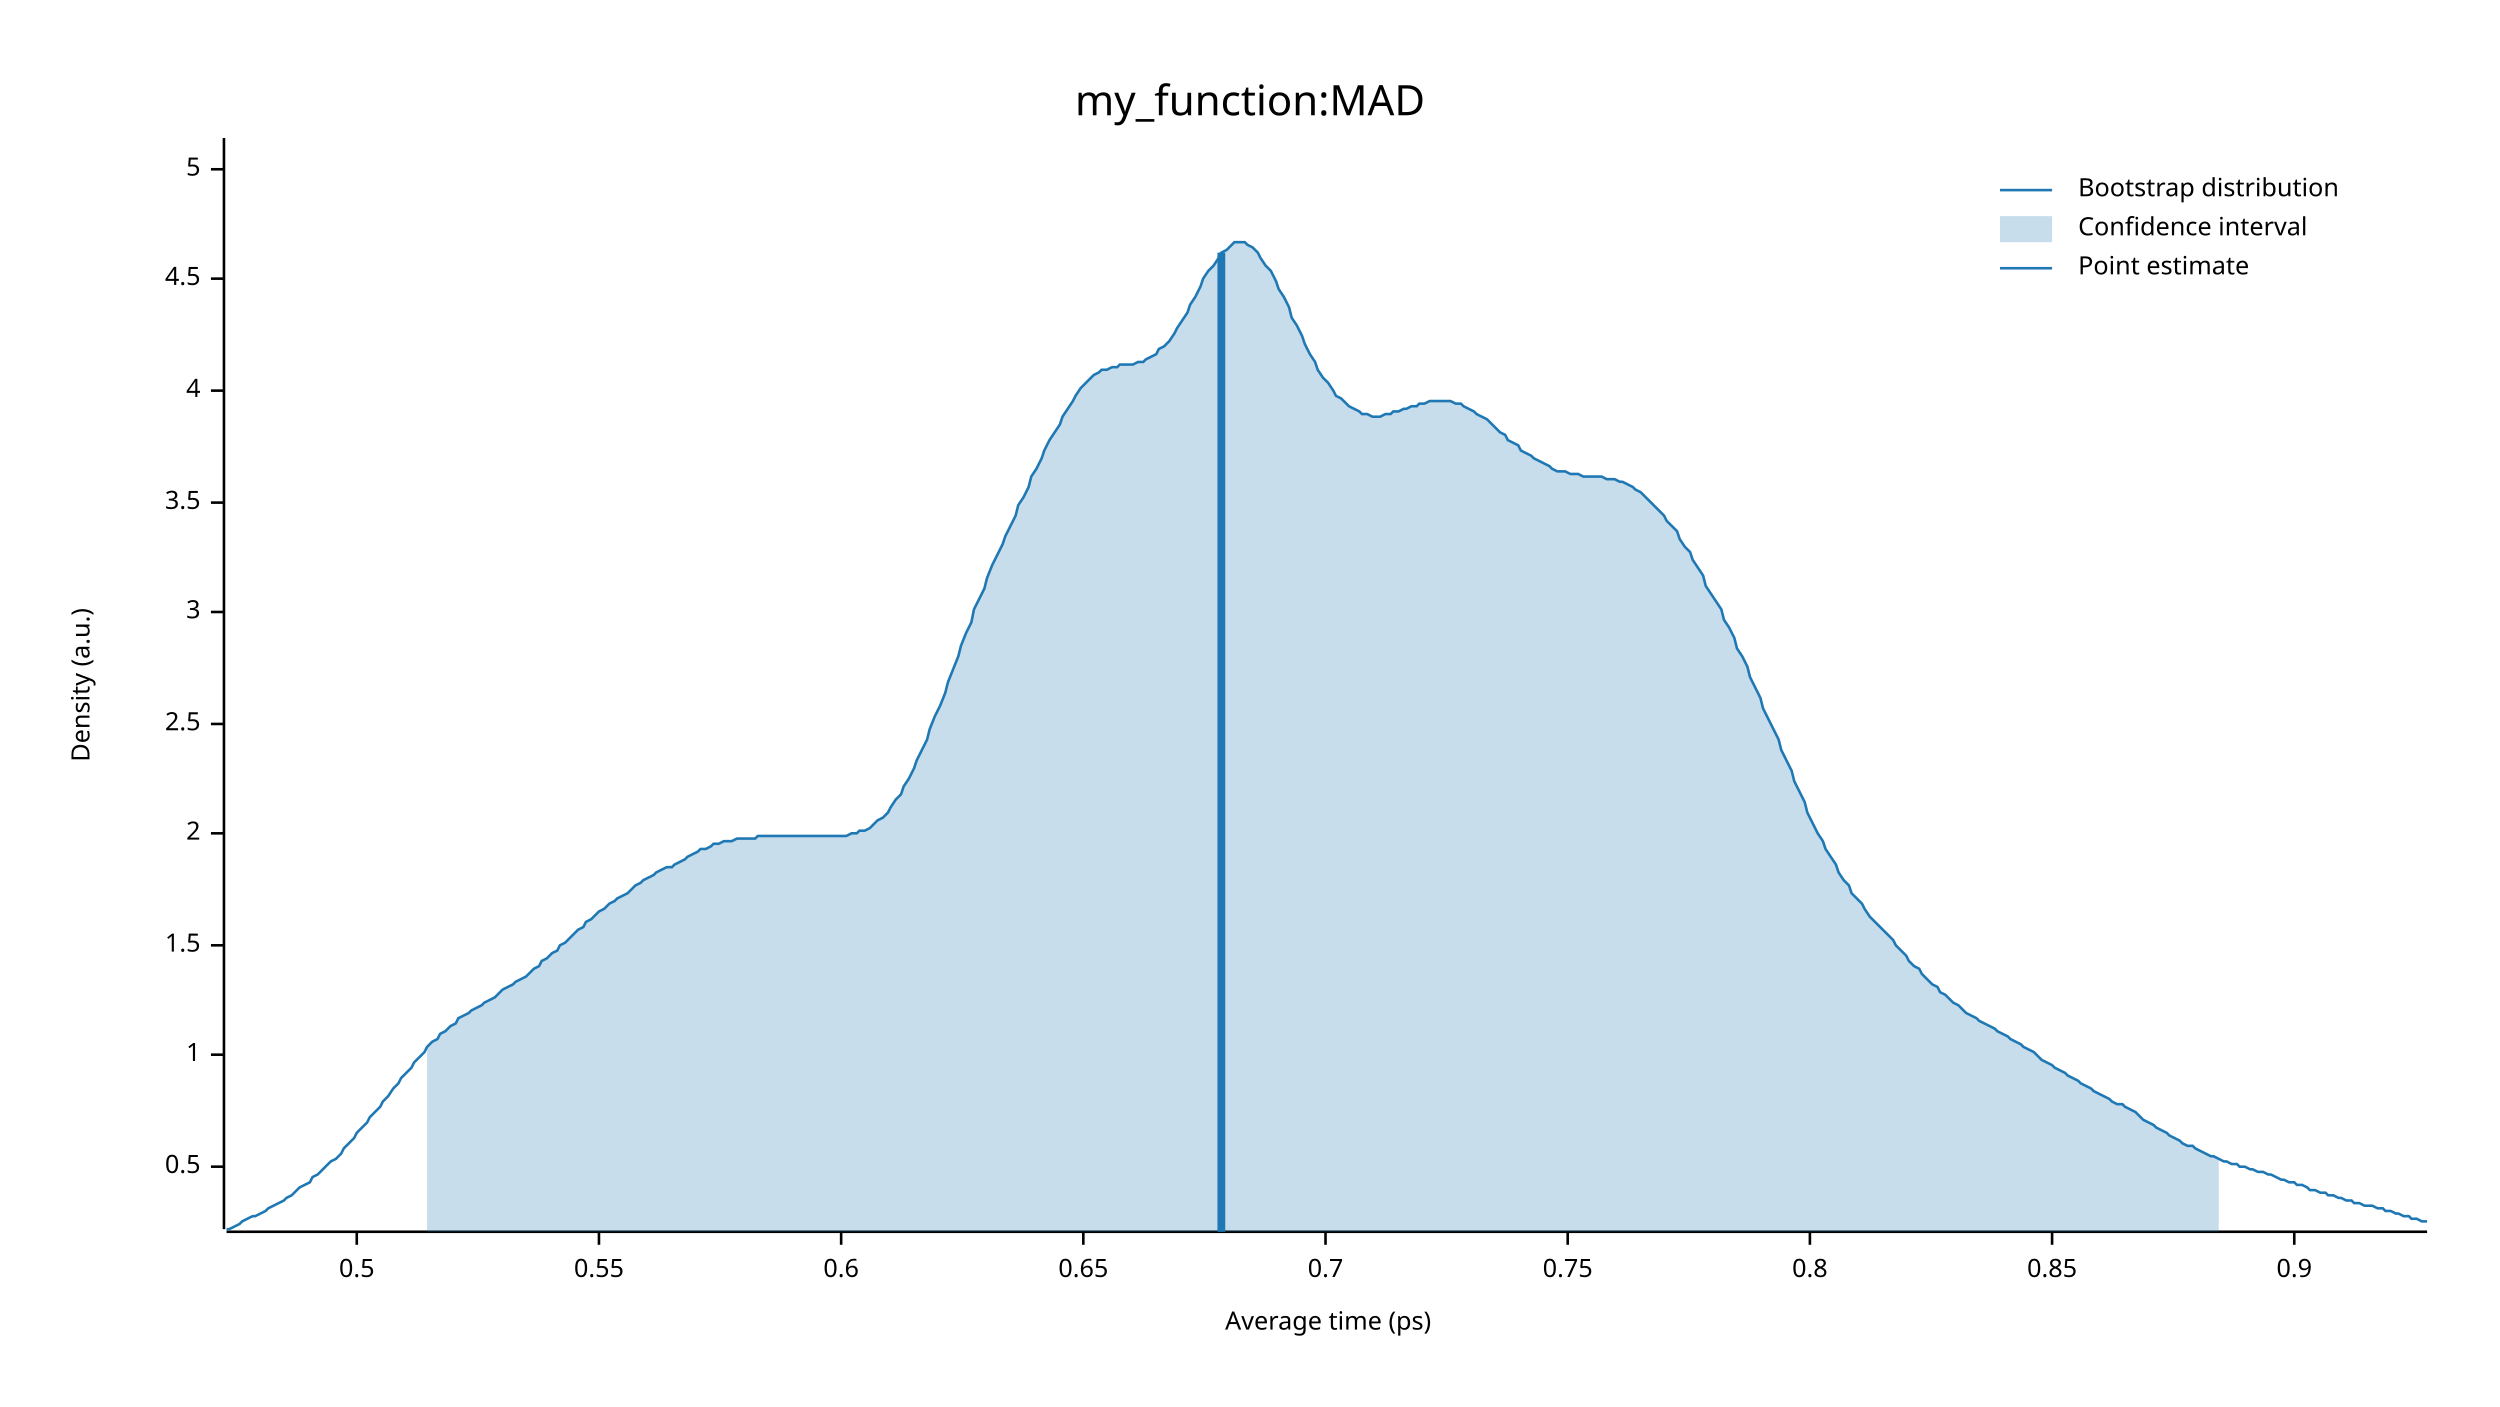
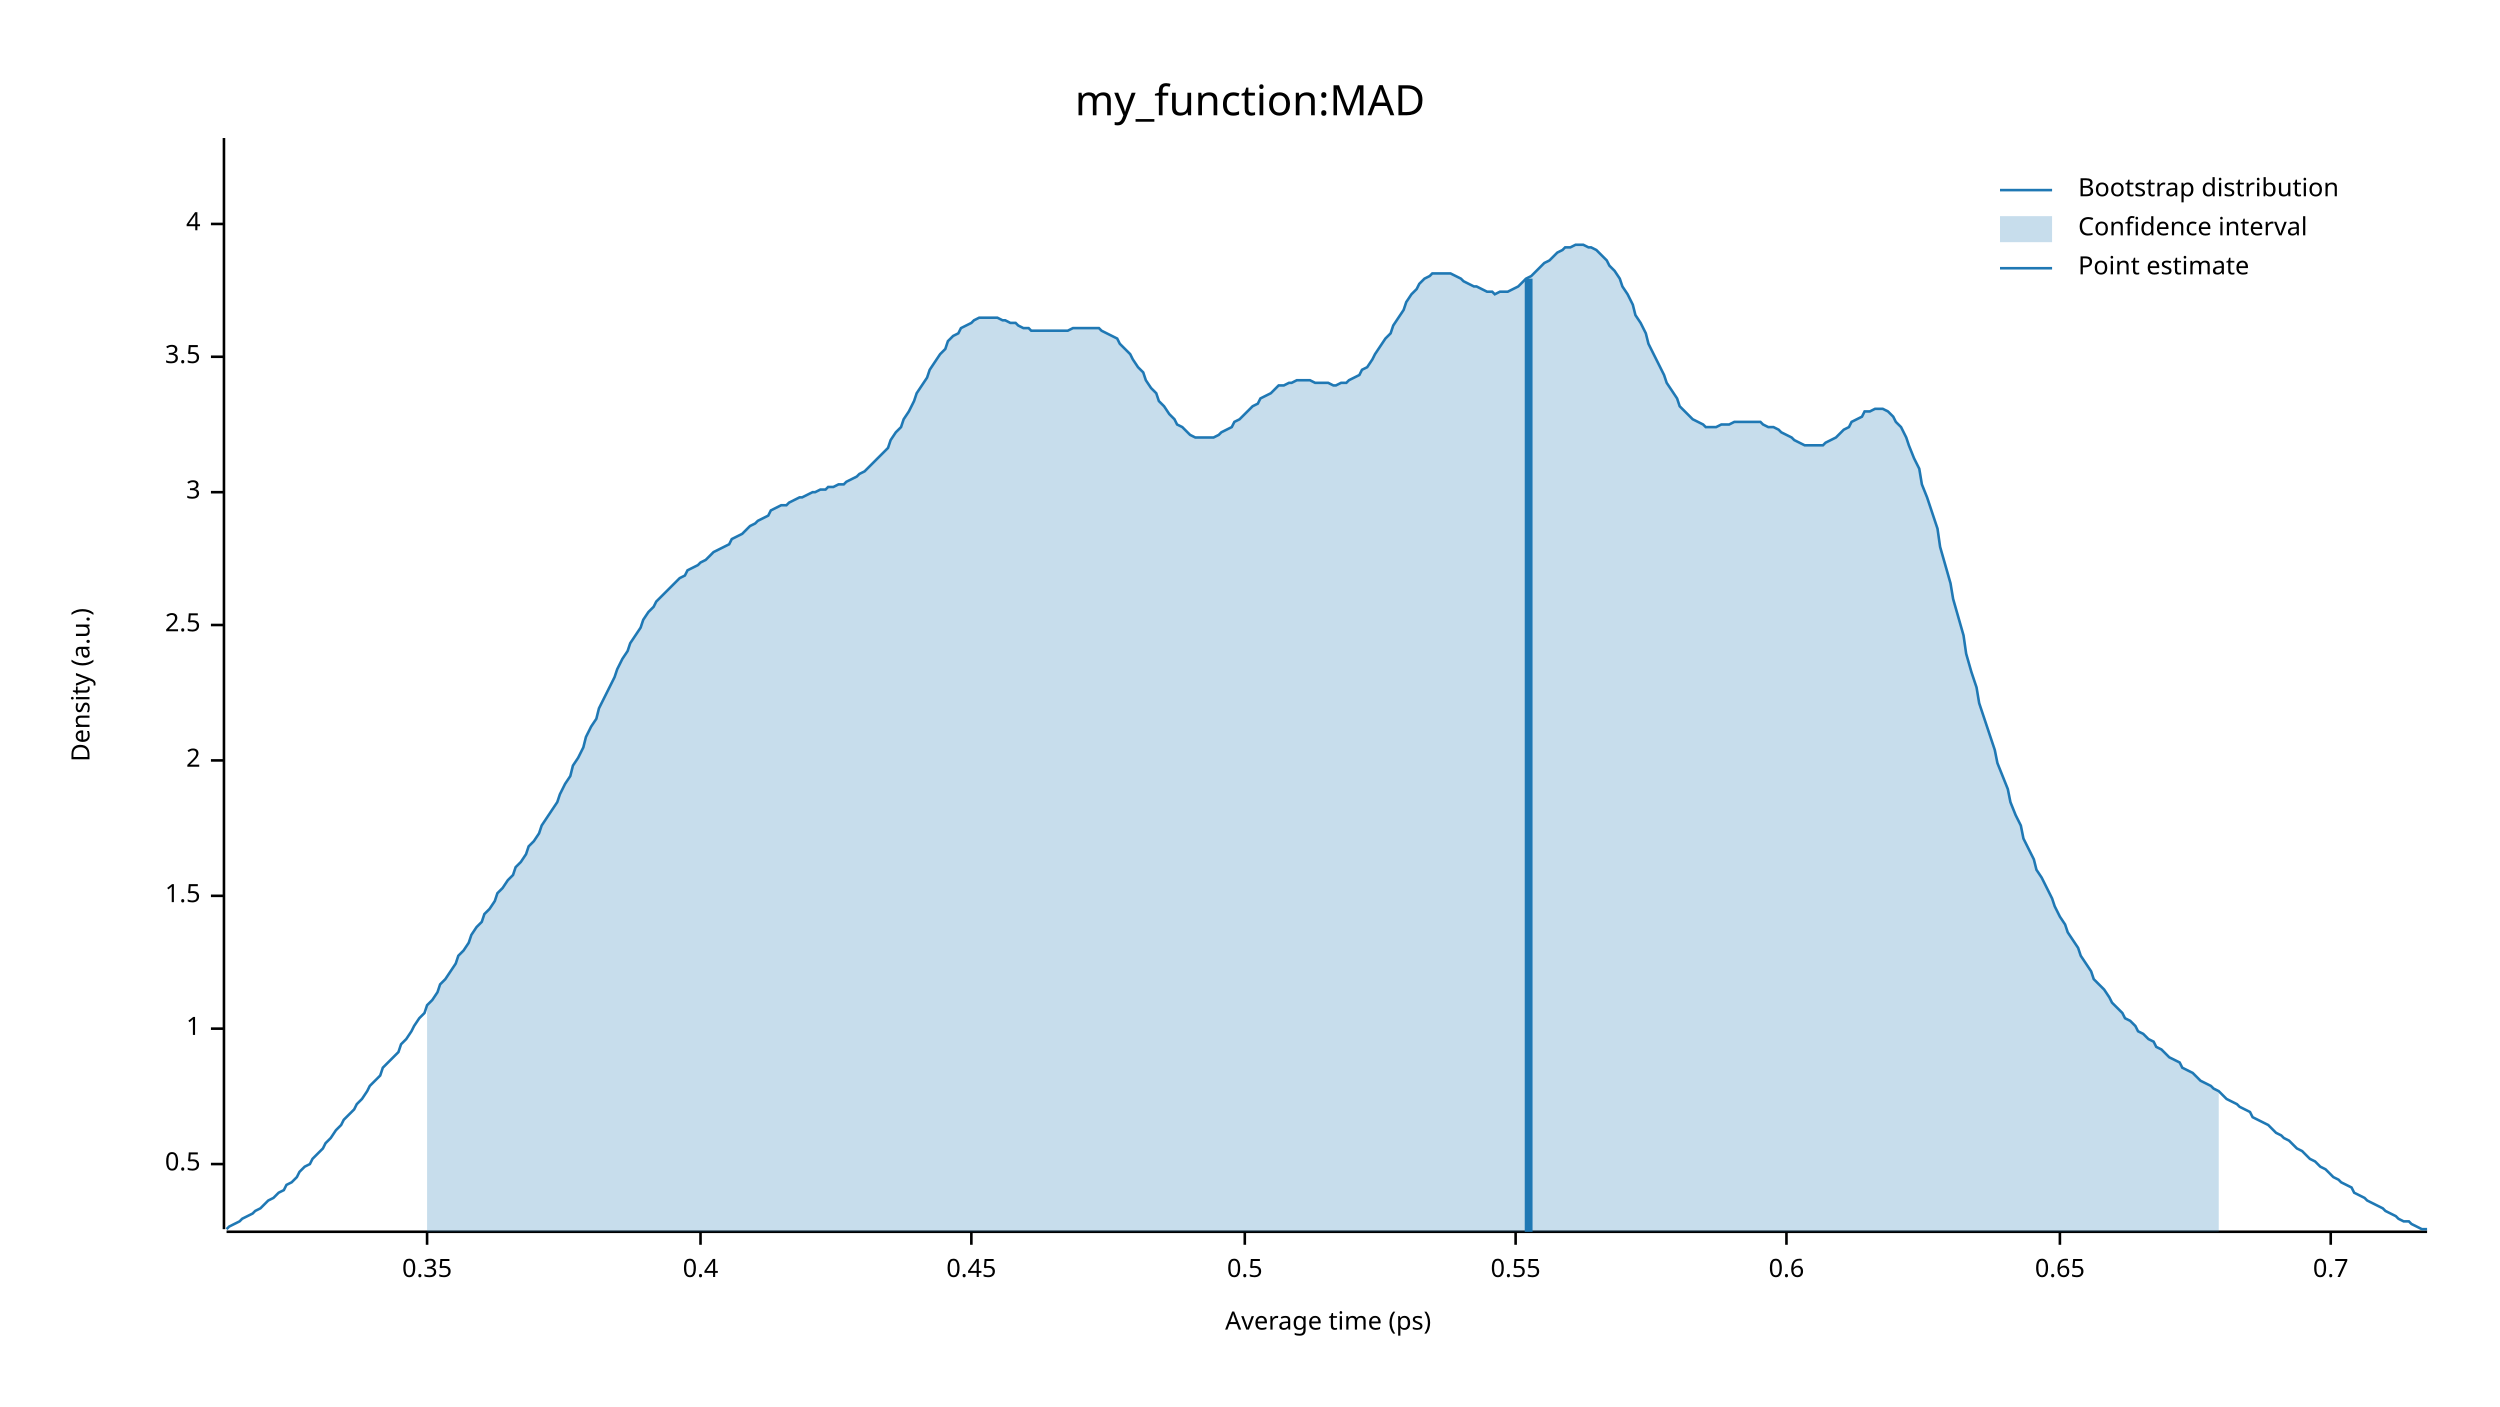
<svg xmlns="http://www.w3.org/2000/svg" width="960" height="540" viewBox="0 0 960 540">
  <text x="480" y="32" dy="0.76em" text-anchor="middle" font-family="sans-serif" font-size="16.129" opacity="1" fill="#000000">
my_function:MAD
</text>
  <text x="27" y="263" dy="0.76em" text-anchor="middle" font-family="sans-serif" font-size="9.677" opacity="1" fill="#000000" transform="rotate(270, 27, 263)">
Density (a.u.)
</text>
  <text x="510" y="513" dy="-0.5ex" text-anchor="middle" font-family="sans-serif" font-size="9.677" opacity="1" fill="#000000">
Average time (ps)
</text>
  <polyline fill="none" opacity="1" stroke="#000000" stroke-width="1" points="86,53 86,472 " />
-   <text x="77" y="448" dy="0.5ex" text-anchor="end" font-family="sans-serif" font-size="9.677" opacity="1" fill="#000000">
+   <text x="77" y="447" dy="0.5ex" text-anchor="end" font-family="sans-serif" font-size="9.677" opacity="1" fill="#000000">
0.5
</text>
-   <polyline fill="none" opacity="1" stroke="#000000" stroke-width="1" points="81,448 86,448 " />
-   <text x="77" y="405" dy="0.5ex" text-anchor="end" font-family="sans-serif" font-size="9.677" opacity="1" fill="#000000">
+   <polyline fill="none" opacity="1" stroke="#000000" stroke-width="1" points="81,447 86,447 " />
+   <text x="77" y="395" dy="0.5ex" text-anchor="end" font-family="sans-serif" font-size="9.677" opacity="1" fill="#000000">
1
</text>
-   <polyline fill="none" opacity="1" stroke="#000000" stroke-width="1" points="81,405 86,405 " />
-   <text x="77" y="363" dy="0.5ex" text-anchor="end" font-family="sans-serif" font-size="9.677" opacity="1" fill="#000000">
+   <polyline fill="none" opacity="1" stroke="#000000" stroke-width="1" points="81,395 86,395 " />
+   <text x="77" y="344" dy="0.5ex" text-anchor="end" font-family="sans-serif" font-size="9.677" opacity="1" fill="#000000">
1.5
</text>
-   <polyline fill="none" opacity="1" stroke="#000000" stroke-width="1" points="81,363 86,363 " />
-   <text x="77" y="320" dy="0.5ex" text-anchor="end" font-family="sans-serif" font-size="9.677" opacity="1" fill="#000000">
+   <polyline fill="none" opacity="1" stroke="#000000" stroke-width="1" points="81,344 86,344 " />
+   <text x="77" y="292" dy="0.5ex" text-anchor="end" font-family="sans-serif" font-size="9.677" opacity="1" fill="#000000">
2
</text>
-   <polyline fill="none" opacity="1" stroke="#000000" stroke-width="1" points="81,320 86,320 " />
-   <text x="77" y="278" dy="0.5ex" text-anchor="end" font-family="sans-serif" font-size="9.677" opacity="1" fill="#000000">
+   <polyline fill="none" opacity="1" stroke="#000000" stroke-width="1" points="81,292 86,292 " />
+   <text x="77" y="240" dy="0.5ex" text-anchor="end" font-family="sans-serif" font-size="9.677" opacity="1" fill="#000000">
2.5
</text>
-   <polyline fill="none" opacity="1" stroke="#000000" stroke-width="1" points="81,278 86,278 " />
-   <text x="77" y="235" dy="0.5ex" text-anchor="end" font-family="sans-serif" font-size="9.677" opacity="1" fill="#000000">
+   <polyline fill="none" opacity="1" stroke="#000000" stroke-width="1" points="81,240 86,240 " />
+   <text x="77" y="189" dy="0.5ex" text-anchor="end" font-family="sans-serif" font-size="9.677" opacity="1" fill="#000000">
3
</text>
-   <polyline fill="none" opacity="1" stroke="#000000" stroke-width="1" points="81,235 86,235 " />
-   <text x="77" y="193" dy="0.5ex" text-anchor="end" font-family="sans-serif" font-size="9.677" opacity="1" fill="#000000">
+   <polyline fill="none" opacity="1" stroke="#000000" stroke-width="1" points="81,189 86,189 " />
+   <text x="77" y="137" dy="0.5ex" text-anchor="end" font-family="sans-serif" font-size="9.677" opacity="1" fill="#000000">
3.5
</text>
-   <polyline fill="none" opacity="1" stroke="#000000" stroke-width="1" points="81,193 86,193 " />
-   <text x="77" y="150" dy="0.5ex" text-anchor="end" font-family="sans-serif" font-size="9.677" opacity="1" fill="#000000">
+   <polyline fill="none" opacity="1" stroke="#000000" stroke-width="1" points="81,137 86,137 " />
+   <text x="77" y="86" dy="0.5ex" text-anchor="end" font-family="sans-serif" font-size="9.677" opacity="1" fill="#000000">
4
</text>
-   <polyline fill="none" opacity="1" stroke="#000000" stroke-width="1" points="81,150 86,150 " />
-   <text x="77" y="107" dy="0.5ex" text-anchor="end" font-family="sans-serif" font-size="9.677" opacity="1" fill="#000000">
- 4.5
+   <polyline fill="none" opacity="1" stroke="#000000" stroke-width="1" points="81,86 86,86 " />
+   <polyline fill="none" opacity="1" stroke="#000000" stroke-width="1" points="87,473 932,473 " />
+   <text x="164" y="483" dy="0.76em" text-anchor="middle" font-family="sans-serif" font-size="9.677" opacity="1" fill="#000000">
+ 0.35
</text>
-   <polyline fill="none" opacity="1" stroke="#000000" stroke-width="1" points="81,107 86,107 " />
-   <text x="77" y="65" dy="0.5ex" text-anchor="end" font-family="sans-serif" font-size="9.677" opacity="1" fill="#000000">
- 5
+   <polyline fill="none" opacity="1" stroke="#000000" stroke-width="1" points="164,473 164,478 " />
+   <text x="269" y="483" dy="0.76em" text-anchor="middle" font-family="sans-serif" font-size="9.677" opacity="1" fill="#000000">
+ 0.4
</text>
-   <polyline fill="none" opacity="1" stroke="#000000" stroke-width="1" points="81,65 86,65 " />
-   <polyline fill="none" opacity="1" stroke="#000000" stroke-width="1" points="87,473 932,473 " />
-   <text x="137" y="483" dy="0.76em" text-anchor="middle" font-family="sans-serif" font-size="9.677" opacity="1" fill="#000000">
+   <polyline fill="none" opacity="1" stroke="#000000" stroke-width="1" points="269,473 269,478 " />
+   <text x="373" y="483" dy="0.76em" text-anchor="middle" font-family="sans-serif" font-size="9.677" opacity="1" fill="#000000">
+ 0.45
+ </text>
+   <polyline fill="none" opacity="1" stroke="#000000" stroke-width="1" points="373,473 373,478 " />
+   <text x="478" y="483" dy="0.76em" text-anchor="middle" font-family="sans-serif" font-size="9.677" opacity="1" fill="#000000">
0.5
</text>
-   <polyline fill="none" opacity="1" stroke="#000000" stroke-width="1" points="137,473 137,478 " />
-   <text x="230" y="483" dy="0.76em" text-anchor="middle" font-family="sans-serif" font-size="9.677" opacity="1" fill="#000000">
+   <polyline fill="none" opacity="1" stroke="#000000" stroke-width="1" points="478,473 478,478 " />
+   <text x="582" y="483" dy="0.76em" text-anchor="middle" font-family="sans-serif" font-size="9.677" opacity="1" fill="#000000">
0.55
</text>
-   <polyline fill="none" opacity="1" stroke="#000000" stroke-width="1" points="230,473 230,478 " />
-   <text x="323" y="483" dy="0.76em" text-anchor="middle" font-family="sans-serif" font-size="9.677" opacity="1" fill="#000000">
+   <polyline fill="none" opacity="1" stroke="#000000" stroke-width="1" points="582,473 582,478 " />
+   <text x="686" y="483" dy="0.76em" text-anchor="middle" font-family="sans-serif" font-size="9.677" opacity="1" fill="#000000">
0.6
</text>
-   <polyline fill="none" opacity="1" stroke="#000000" stroke-width="1" points="323,473 323,478 " />
-   <text x="416" y="483" dy="0.76em" text-anchor="middle" font-family="sans-serif" font-size="9.677" opacity="1" fill="#000000">
+   <polyline fill="none" opacity="1" stroke="#000000" stroke-width="1" points="686,473 686,478 " />
+   <text x="791" y="483" dy="0.76em" text-anchor="middle" font-family="sans-serif" font-size="9.677" opacity="1" fill="#000000">
0.65
</text>
-   <polyline fill="none" opacity="1" stroke="#000000" stroke-width="1" points="416,473 416,478 " />
-   <text x="509" y="483" dy="0.76em" text-anchor="middle" font-family="sans-serif" font-size="9.677" opacity="1" fill="#000000">
+   <polyline fill="none" opacity="1" stroke="#000000" stroke-width="1" points="791,473 791,478 " />
+   <text x="895" y="483" dy="0.76em" text-anchor="middle" font-family="sans-serif" font-size="9.677" opacity="1" fill="#000000">
0.7
</text>
-   <polyline fill="none" opacity="1" stroke="#000000" stroke-width="1" points="509,473 509,478 " />
-   <text x="602" y="483" dy="0.76em" text-anchor="middle" font-family="sans-serif" font-size="9.677" opacity="1" fill="#000000">
- 0.75
- </text>
-   <polyline fill="none" opacity="1" stroke="#000000" stroke-width="1" points="602,473 602,478 " />
-   <text x="695" y="483" dy="0.76em" text-anchor="middle" font-family="sans-serif" font-size="9.677" opacity="1" fill="#000000">
- 0.8
- </text>
-   <polyline fill="none" opacity="1" stroke="#000000" stroke-width="1" points="695,473 695,478 " />
-   <text x="788" y="483" dy="0.76em" text-anchor="middle" font-family="sans-serif" font-size="9.677" opacity="1" fill="#000000">
- 0.85
- </text>
-   <polyline fill="none" opacity="1" stroke="#000000" stroke-width="1" points="788,473 788,478 " />
-   <text x="881" y="483" dy="0.76em" text-anchor="middle" font-family="sans-serif" font-size="9.677" opacity="1" fill="#000000">
- 0.9
- </text>
-   <polyline fill="none" opacity="1" stroke="#000000" stroke-width="1" points="881,473 881,478 " />
-   <polyline fill="none" opacity="1" stroke="#1F78B4" stroke-width="1" points="87,472 88,472 90,471 92,470 93,469 95,468 97,467 98,467 100,466 102,465 103,464 105,463 107,462 109,461 110,460 112,459 114,457 115,456 117,455 119,454 120,452 122,451 124,449 125,448 127,446 129,445 131,443 132,441 134,439 136,437 137,435 139,433 141,431 142,429 144,427 146,425 147,423 149,421 151,418 153,416 154,414 156,412 158,410 159,408 161,406 163,404 164,402 166,400 168,399 169,397 171,396 173,394 175,393 176,391 178,390 180,389 181,388 183,387 185,386 186,385 188,384 190,383 191,382 193,380 195,379 197,378 198,377 200,376 202,375 203,374 205,372 207,371 208,369 210,368 212,366 214,365 215,363 217,362 219,360 220,359 222,357 224,356 225,354 227,353 229,351 230,350 232,349 234,347 236,346 237,345 239,344 241,343 242,342 244,340 246,339 247,338 249,337 251,336 252,335 254,334 256,333 258,333 259,332 261,331 263,330 264,329 266,328 268,327 269,326 271,326 273,325 274,324 276,324 278,323 280,323 281,323 283,322 285,322 286,322 288,322 290,322 291,321 293,321 295,321 296,321 298,321 300,321 302,321 303,321 305,321 307,321 308,321 310,321 312,321 313,321 315,321 317,321 318,321 320,321 322,321 324,321 325,321 327,320 329,320 330,319 332,319 334,318 335,317 337,315 339,314 341,312 342,310 344,307 346,305 347,302 349,299 351,295 352,292 354,288 356,284 357,280 359,275 361,271 363,266 364,262 366,257 368,252 369,248 371,243 373,239 374,234 376,230 378,226 379,222 381,217 383,213 385,209 386,206 388,202 390,198 391,194 393,191 395,187 396,183 398,180 400,176 401,173 403,169 405,166 407,163 408,160 410,157 412,154 413,152 415,149 417,147 418,146 420,144 422,143 423,142 425,142 427,141 429,141 430,140 432,140 434,140 435,140 437,139 439,139 440,138 442,137 444,136 445,134 447,133 449,131 451,128 452,126 454,123 456,120 457,117 459,114 461,110 462,107 464,104 466,102 468,99 469,97 471,96 473,94 474,93 476,93 478,93 479,94 481,95 483,97 484,99 486,102 488,104 490,108 491,111 493,114 495,118 496,122 498,125 500,129 501,132 503,136 505,139 506,142 508,145 510,147 512,150 513,152 515,153 517,155 518,156 520,157 522,158 523,159 525,159 527,160 528,160 530,160 532,159 534,159 535,158 537,158 539,157 540,157 542,156 544,156 545,155 547,155 549,154 550,154 552,154 554,154 556,154 557,154 559,155 561,155 562,156 564,157 566,158 567,159 569,160 571,161 573,163 574,164 576,166 578,167 579,169 581,170 583,171 584,173 586,174 588,175 589,176 591,177 593,178 595,179 596,180 598,181 600,181 601,181 603,182 605,182 606,182 608,183 610,183 611,183 613,183 615,183 617,184 618,184 620,184 622,185 623,185 625,186 627,187 628,188 630,189 632,191 633,192 635,194 637,196 639,198 640,200 642,202 644,204 645,207 647,210 649,212 650,215 652,218 654,221 655,225 657,228 659,231 661,234 662,238 664,241 666,245 667,249 669,252 671,256 672,260 674,264 676,268 677,272 679,276 681,280 683,284 684,288 686,292 688,296 689,300 691,304 693,308 694,312 696,316 698,320 700,323 701,326 703,329 705,332 706,335 708,338 710,340 711,343 713,345 715,347 716,349 718,352 720,354 722,356 723,357 725,359 727,361 728,363 730,365 732,367 733,369 735,371 737,372 738,374 740,376 742,378 744,379 745,381 747,382 749,384 750,385 752,386 754,388 755,389 757,390 759,391 760,392 762,393 764,394 766,395 767,396 769,397 771,398 772,399 774,400 776,401 777,402 779,403 781,404 782,405 784,407 786,408 788,409 789,410 791,411 793,412 794,413 796,414 798,415 799,416 801,417 803,418 804,419 806,420 808,421 810,422 811,423 813,424 815,424 816,425 818,426 820,427 821,428 823,430 825,431 827,432 828,433 830,434 832,435 833,436 835,437 837,438 838,439 840,440 842,440 843,441 845,442 847,443 849,444 850,444 852,445 854,446 855,446 857,447 859,447 860,448 862,448 864,449 865,449 867,450 869,450 871,451 872,451 874,452 876,453 877,453 879,454 881,454 882,455 884,455 886,456 887,457 889,457 891,458 893,458 894,459 896,459 898,460 899,460 901,461 903,461 904,462 906,462 908,463 909,463 911,463 913,464 915,464 916,465 918,465 920,466 921,466 923,467 925,467 926,468 928,468 930,469 932,469 " />
-   <polygon opacity="0.25" fill="#1F78B4" points="164,402 166,400 168,399 169,397 171,396 173,394 175,393 176,391 178,390 180,389 181,388 183,387 185,386 186,385 188,384 190,383 191,382 193,380 195,379 197,378 198,377 200,376 202,375 203,374 205,372 207,371 208,369 210,368 212,366 214,365 215,363 217,362 219,360 220,359 222,357 224,356 225,354 227,353 229,351 230,350 232,349 234,347 236,346 237,345 239,344 241,343 242,342 244,340 246,339 247,338 249,337 251,336 252,335 254,334 256,333 258,333 259,332 261,331 263,330 264,329 266,328 268,327 269,326 271,326 273,325 274,324 276,324 278,323 280,323 281,323 283,322 285,322 286,322 288,322 290,322 291,321 293,321 295,321 296,321 298,321 300,321 302,321 303,321 305,321 307,321 308,321 310,321 312,321 313,321 315,321 317,321 318,321 320,321 322,321 324,321 325,321 327,320 329,320 330,319 332,319 334,318 335,317 337,315 339,314 341,312 342,310 344,307 346,305 347,302 349,299 351,295 352,292 354,288 356,284 357,280 359,275 361,271 363,266 364,262 366,257 368,252 369,248 371,243 373,239 374,234 376,230 378,226 379,222 381,217 383,213 385,209 386,206 388,202 390,198 391,194 393,191 395,187 396,183 398,180 400,176 401,173 403,169 405,166 407,163 408,160 410,157 412,154 413,152 415,149 417,147 418,146 420,144 422,143 423,142 425,142 427,141 429,141 430,140 432,140 434,140 435,140 437,139 439,139 440,138 442,137 444,136 445,134 447,133 449,131 451,128 452,126 454,123 456,120 457,117 459,114 461,110 462,107 464,104 466,102 468,99 469,97 471,96 473,94 474,93 476,93 478,93 479,94 481,95 483,97 484,99 486,102 488,104 490,108 491,111 493,114 495,118 496,122 498,125 500,129 501,132 503,136 505,139 506,142 508,145 510,147 512,150 513,152 515,153 517,155 518,156 520,157 522,158 523,159 525,159 527,160 528,160 530,160 532,159 534,159 535,158 537,158 539,157 540,157 542,156 544,156 545,155 547,155 549,154 550,154 552,154 554,154 556,154 557,154 559,155 561,155 562,156 564,157 566,158 567,159 569,160 571,161 573,163 574,164 576,166 578,167 579,169 581,170 583,171 584,173 586,174 588,175 589,176 591,177 593,178 595,179 596,180 598,181 600,181 601,181 603,182 605,182 606,182 608,183 610,183 611,183 613,183 615,183 617,184 618,184 620,184 622,185 623,185 625,186 627,187 628,188 630,189 632,191 633,192 635,194 637,196 639,198 640,200 642,202 644,204 645,207 647,210 649,212 650,215 652,218 654,221 655,225 657,228 659,231 661,234 662,238 664,241 666,245 667,249 669,252 671,256 672,260 674,264 676,268 677,272 679,276 681,280 683,284 684,288 686,292 688,296 689,300 691,304 693,308 694,312 696,316 698,320 700,323 701,326 703,329 705,332 706,335 708,338 710,340 711,343 713,345 715,347 716,349 718,352 720,354 722,356 723,357 725,359 727,361 728,363 730,365 732,367 733,369 735,371 737,372 738,374 740,376 742,378 744,379 745,381 747,382 749,384 750,385 752,386 754,388 755,389 757,390 759,391 760,392 762,393 764,394 766,395 767,396 769,397 771,398 772,399 774,400 776,401 777,402 779,403 781,404 782,405 784,407 786,408 788,409 789,410 791,411 793,412 794,413 796,414 798,415 799,416 801,417 803,418 804,419 806,420 808,421 810,422 811,423 813,424 815,424 816,425 818,426 820,427 821,428 823,430 825,431 827,432 828,433 830,434 832,435 833,436 835,437 837,438 838,439 840,440 842,440 843,441 845,442 847,443 849,444 850,444 852,445 852,473 164,473 " />
-   <polyline fill="none" opacity="1" stroke="#1F78B4" stroke-width="3" points="469,473 469,97 " />
+   <polyline fill="none" opacity="1" stroke="#000000" stroke-width="1" points="895,473 895,478 " />
+   <polyline fill="none" opacity="1" stroke="#1F78B4" stroke-width="1" points="87,472 88,471 90,470 92,469 93,468 95,467 97,466 98,465 100,464 102,462 103,461 105,460 107,458 109,457 110,455 112,454 114,452 115,450 117,448 119,447 120,445 122,443 124,441 125,439 127,437 129,434 131,432 132,430 134,428 136,426 137,424 139,422 141,419 142,417 144,415 146,413 147,410 149,408 151,406 153,404 154,401 156,399 158,396 159,394 161,391 163,389 164,386 166,384 168,381 169,378 171,376 173,373 175,370 176,367 178,365 180,362 181,359 183,356 185,354 186,351 188,349 190,346 191,343 193,341 195,338 197,336 198,333 200,331 202,328 203,325 205,323 207,320 208,317 210,314 212,311 214,308 215,305 217,301 219,298 220,294 222,291 224,287 225,283 227,279 229,276 230,272 232,268 234,264 236,260 237,257 239,253 241,250 242,247 244,244 246,241 247,238 249,235 251,233 252,231 254,229 256,227 258,225 259,224 261,222 263,221 264,219 266,218 268,217 269,216 271,215 273,213 274,212 276,211 278,210 280,209 281,207 283,206 285,205 286,204 288,202 290,201 291,200 293,199 295,198 296,196 298,195 300,194 302,194 303,193 305,192 307,191 308,191 310,190 312,189 313,189 315,188 317,188 318,187 320,187 322,186 324,186 325,185 327,184 329,183 330,182 332,181 334,179 335,178 337,176 339,174 341,172 342,169 344,166 346,164 347,161 349,158 351,154 352,151 354,148 356,145 357,142 359,139 361,136 363,134 364,131 366,129 368,128 369,126 371,125 373,124 374,123 376,122 378,122 379,122 381,122 383,122 385,123 386,123 388,124 390,124 391,125 393,126 395,126 396,127 398,127 400,127 401,127 403,127 405,127 407,127 408,127 410,127 412,126 413,126 415,126 417,126 418,126 420,126 422,126 423,127 425,128 427,129 429,130 430,132 432,134 434,136 435,138 437,141 439,143 440,146 442,149 444,151 445,154 447,156 449,159 451,161 452,163 454,164 456,166 457,167 459,168 461,168 462,168 464,168 466,168 468,167 469,166 471,165 473,164 474,162 476,161 478,159 479,158 481,156 483,155 484,153 486,152 488,151 490,149 491,148 493,148 495,147 496,147 498,146 500,146 501,146 503,146 505,147 506,147 508,147 510,147 512,148 513,148 515,147 517,147 518,146 520,145 522,144 523,142 525,141 527,138 528,136 530,133 532,130 534,128 535,125 537,122 539,119 540,116 542,113 544,111 545,109 547,107 549,106 550,105 552,105 554,105 556,105 557,105 559,106 561,107 562,108 564,109 566,110 567,110 569,111 571,112 573,112 574,113 576,112 578,112 579,112 581,111 583,110 584,109 586,107 588,106 589,105 591,103 593,101 595,100 596,99 598,97 600,96 601,95 603,95 605,94 606,94 608,94 610,95 611,95 613,96 615,98 617,100 618,102 620,104 622,107 623,110 625,113 627,117 628,121 630,124 632,128 633,132 635,136 637,140 639,144 640,147 642,150 644,153 645,156 647,158 649,160 650,161 652,162 654,163 655,164 657,164 659,164 661,163 662,163 664,163 666,162 667,162 669,162 671,162 672,162 674,162 676,162 677,163 679,164 681,164 683,165 684,166 686,167 688,168 689,169 691,170 693,171 694,171 696,171 698,171 700,171 701,170 703,169 705,168 706,167 708,165 710,164 711,162 713,161 715,160 716,158 718,158 720,157 722,157 723,157 725,158 727,160 728,162 730,164 732,168 733,171 735,176 737,180 738,186 740,191 742,197 744,203 745,210 747,217 749,224 750,230 752,237 754,244 755,251 757,258 759,264 760,270 762,276 764,282 766,288 767,293 769,298 771,303 772,308 774,313 776,317 777,322 779,326 781,330 782,334 784,337 786,341 788,345 789,348 791,352 793,355 794,358 796,361 798,364 799,367 801,370 803,373 804,376 806,378 808,380 810,383 811,385 813,387 815,389 816,391 818,392 820,394 821,396 823,397 825,399 827,400 828,402 830,403 832,405 833,406 835,407 837,408 838,410 840,411 842,412 843,413 845,415 847,416 849,417 850,418 852,419 854,421 855,422 857,423 859,424 860,425 862,426 864,427 865,429 867,430 869,431 871,432 872,433 874,435 876,436 877,437 879,438 881,440 882,441 884,442 886,444 887,445 889,446 891,448 893,449 894,450 896,452 898,453 899,454 901,455 903,456 904,458 906,459 908,460 909,461 911,462 913,463 915,464 916,465 918,466 920,467 921,468 923,469 925,469 926,470 928,471 930,472 932,472 " />
+   <polygon opacity="0.25" fill="#1F78B4" points="164,386 166,384 168,381 169,378 171,376 173,373 175,370 176,367 178,365 180,362 181,359 183,356 185,354 186,351 188,349 190,346 191,343 193,341 195,338 197,336 198,333 200,331 202,328 203,325 205,323 207,320 208,317 210,314 212,311 214,308 215,305 217,301 219,298 220,294 222,291 224,287 225,283 227,279 229,276 230,272 232,268 234,264 236,260 237,257 239,253 241,250 242,247 244,244 246,241 247,238 249,235 251,233 252,231 254,229 256,227 258,225 259,224 261,222 263,221 264,219 266,218 268,217 269,216 271,215 273,213 274,212 276,211 278,210 280,209 281,207 283,206 285,205 286,204 288,202 290,201 291,200 293,199 295,198 296,196 298,195 300,194 302,194 303,193 305,192 307,191 308,191 310,190 312,189 313,189 315,188 317,188 318,187 320,187 322,186 324,186 325,185 327,184 329,183 330,182 332,181 334,179 335,178 337,176 339,174 341,172 342,169 344,166 346,164 347,161 349,158 351,154 352,151 354,148 356,145 357,142 359,139 361,136 363,134 364,131 366,129 368,128 369,126 371,125 373,124 374,123 376,122 378,122 379,122 381,122 383,122 385,123 386,123 388,124 390,124 391,125 393,126 395,126 396,127 398,127 400,127 401,127 403,127 405,127 407,127 408,127 410,127 412,126 413,126 415,126 417,126 418,126 420,126 422,126 423,127 425,128 427,129 429,130 430,132 432,134 434,136 435,138 437,141 439,143 440,146 442,149 444,151 445,154 447,156 449,159 451,161 452,163 454,164 456,166 457,167 459,168 461,168 462,168 464,168 466,168 468,167 469,166 471,165 473,164 474,162 476,161 478,159 479,158 481,156 483,155 484,153 486,152 488,151 490,149 491,148 493,148 495,147 496,147 498,146 500,146 501,146 503,146 505,147 506,147 508,147 510,147 512,148 513,148 515,147 517,147 518,146 520,145 522,144 523,142 525,141 527,138 528,136 530,133 532,130 534,128 535,125 537,122 539,119 540,116 542,113 544,111 545,109 547,107 549,106 550,105 552,105 554,105 556,105 557,105 559,106 561,107 562,108 564,109 566,110 567,110 569,111 571,112 573,112 574,113 576,112 578,112 579,112 581,111 583,110 584,109 586,107 588,106 589,105 591,103 593,101 595,100 596,99 598,97 600,96 601,95 603,95 605,94 606,94 608,94 610,95 611,95 613,96 615,98 617,100 618,102 620,104 622,107 623,110 625,113 627,117 628,121 630,124 632,128 633,132 635,136 637,140 639,144 640,147 642,150 644,153 645,156 647,158 649,160 650,161 652,162 654,163 655,164 657,164 659,164 661,163 662,163 664,163 666,162 667,162 669,162 671,162 672,162 674,162 676,162 677,163 679,164 681,164 683,165 684,166 686,167 688,168 689,169 691,170 693,171 694,171 696,171 698,171 700,171 701,170 703,169 705,168 706,167 708,165 710,164 711,162 713,161 715,160 716,158 718,158 720,157 722,157 723,157 725,158 727,160 728,162 730,164 732,168 733,171 735,176 737,180 738,186 740,191 742,197 744,203 745,210 747,217 749,224 750,230 752,237 754,244 755,251 757,258 759,264 760,270 762,276 764,282 766,288 767,293 769,298 771,303 772,308 774,313 776,317 777,322 779,326 781,330 782,334 784,337 786,341 788,345 789,348 791,352 793,355 794,358 796,361 798,364 799,367 801,370 803,373 804,376 806,378 808,380 810,383 811,385 813,387 815,389 816,391 818,392 820,394 821,396 823,397 825,399 827,400 828,402 830,403 832,405 833,406 835,407 837,408 838,410 840,411 842,412 843,413 845,415 847,416 849,417 850,418 852,419 852,473 164,473 " />
+   <polyline fill="none" opacity="1" stroke="#1F78B4" stroke-width="3" points="587,473 587,107 " />
  <text x="798" y="68" dy="0.76em" text-anchor="start" font-family="sans-serif" font-size="9.677" opacity="1" fill="#000000">
Bootstrap distribution
</text>
  <text x="798" y="83" dy="0.76em" text-anchor="start" font-family="sans-serif" font-size="9.677" opacity="1" fill="#000000">
Confidence interval
</text>
  <text x="798" y="98" dy="0.76em" text-anchor="start" font-family="sans-serif" font-size="9.677" opacity="1" fill="#000000">
Point estimate
</text>
  <polyline fill="none" opacity="1" stroke="#1F78B4" stroke-width="1" points="768,73 788,73 " />
  <rect x="768" y="83" width="20" height="10" opacity="0.25" fill="#1F78B4" stroke="none" />
  <polyline fill="none" opacity="1" stroke="#1F78B4" stroke-width="1" points="768,103 788,103 " />
</svg>
